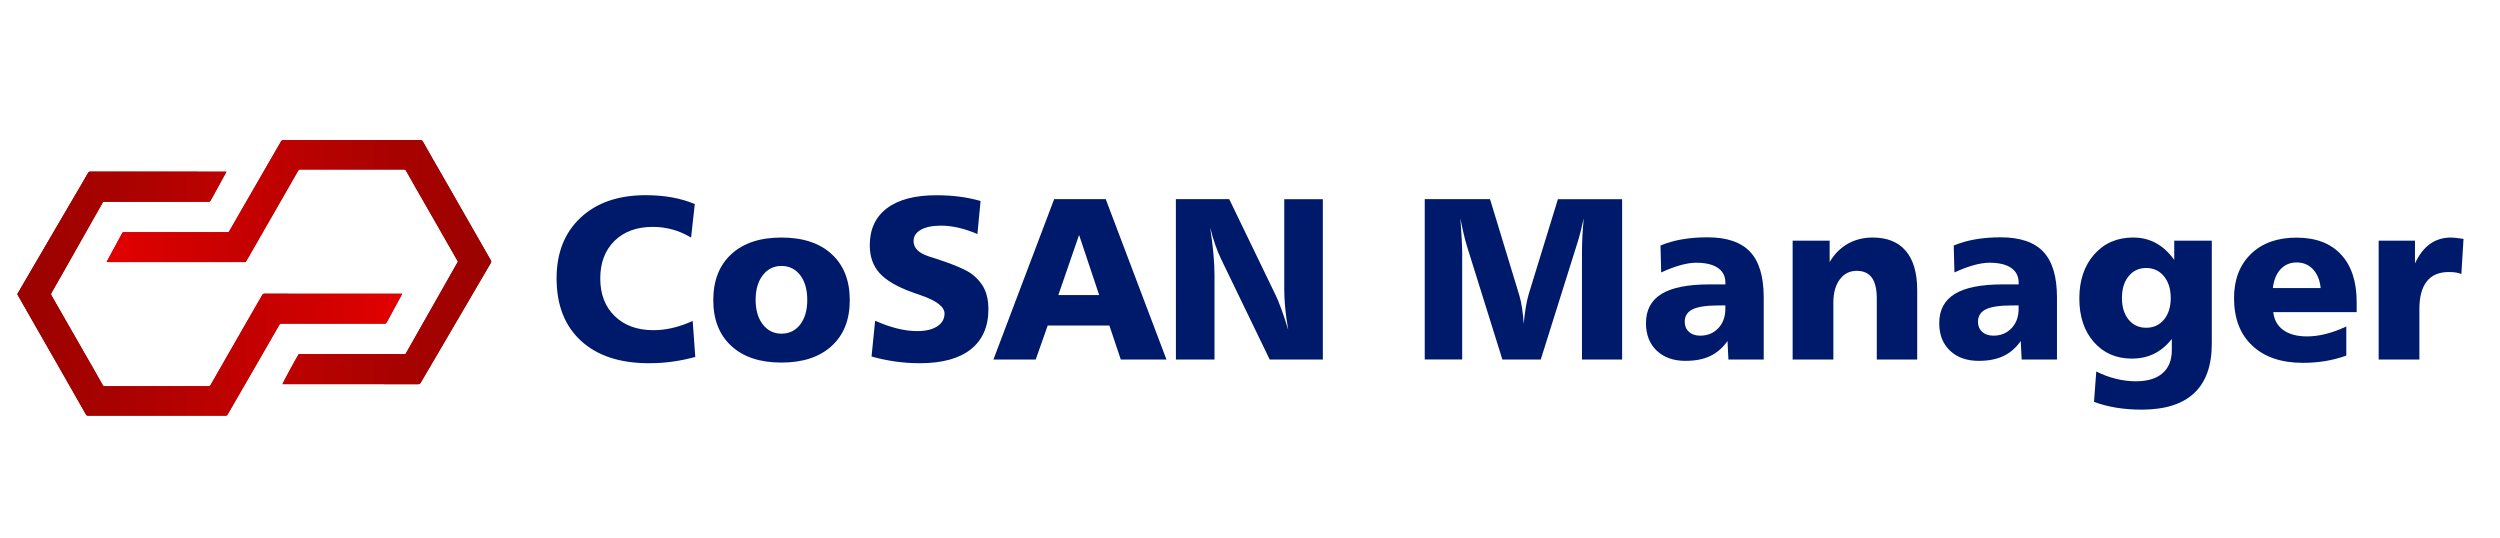
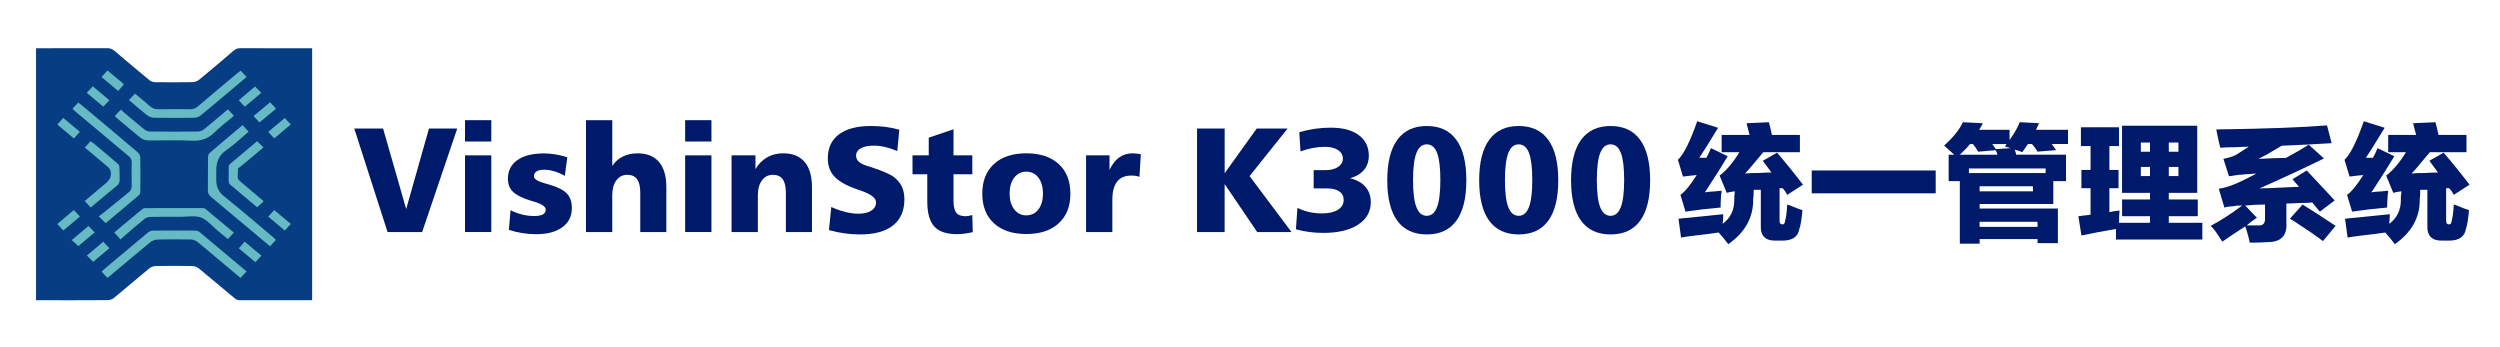
- <svg xmlns="http://www.w3.org/2000/svg" version="1.1" id="研究所小_logo_xA0_影像_1_" x="0px" y="0px" viewBox="0 0 4652.1 1000" style="enable-background:new 0 0 4652.1 1000;" xml:space="preserve">
+ <svg xmlns="http://www.w3.org/2000/svg" version="1.1" id="研究所小_logo_xA0_影像_1_" x="0px" y="0px" viewBox="0 0 7207.9 1000" style="enable-background:new 0 0 7207.9 1000;" xml:space="preserve">
  <style type="text/css">
- 	.st0{fill:#001A6B;}
- 	.st1{fill:url(#SVGID_1_);}
- 	.st2{fill:url(#SVGID_2_);}
- 	.st3{fill:url(#SVGID_3_);}
+ 	.st0{enable-background:new    ;}
+ 	.st1{fill:#001A6B;}
+ 	.st2{fill:#073D83;}
+ 	.st3{fill:#66BAC3;}
</style>
+   <g class="st0">
+     <path class="st1" d="M1021.4,370.6h83.1l66.6,232.2l65.7-232.2h81.5L1217.1,669h-99.7L1021.4,370.6z" />
+     <path class="st1" d="M1340.7,346.5h75.8V408h-75.8V346.5z M1340.7,447.9h75.8V669h-75.8V447.9z" />
+     <path class="st1" d="M1635.7,453.6l-7.3,53.3c-10.1-5.7-20.3-10.1-30.5-13.1c-10.3-3-20.1-4.5-29.5-4.5c-9.2,0-16.4,1.6-21.4,4.9   s-7.6,7.9-7.6,14c0,7.8,10.3,14.6,30.9,20.2c6.4,1.8,11.5,3.3,15.3,4.4c23.5,7,39.9,15.5,49.2,25.6c9.3,10.1,14,23.9,14,41.4   c0,23.4-9.1,41.8-27.3,55.2c-18.2,13.4-43.3,20.2-75.2,20.2c-13.6,0-27-1-40.2-3.1s-26.2-5.2-38.9-9.4l4.8-56.7   c10.6,5.5,21.7,9.6,33.2,12.5s23.1,4.3,34.9,4.3c11.1,0,19.4-1.5,25-4.5s8.4-7.5,8.4-13.5c0-9-11.3-16.8-34-23.5   c-5.6-1.7-10-3-13.2-4c-23.1-7.6-39.2-16-48.3-25.3c-9.1-9.3-13.6-21.5-13.6-36.6c0-23.1,9.1-41,27.3-53.9   c18.2-12.8,43.8-19.2,76.8-19.2c10.8,0,21.8,1,33.2,2.9C1612.8,446.9,1624.2,449.8,1635.7,453.6z" />
+     <path class="st1" d="M1689.5,346.5h75.8v132.1c7.7-11.9,17.8-21,30.3-27.2s26.8-9.3,42.7-9.3c27,0,47.6,8.3,61.7,24.9   s21.2,40.8,21.2,72.8V669H1846V555.4c0-17.4-3.1-30.3-9.2-38.7c-6.2-8.5-15.5-12.7-28.1-12.7c-13.2,0-23.7,5.3-31.6,16   c-7.9,10.6-11.9,24.9-11.9,42.8V669h-75.8L1689.5,346.5L1689.5,346.5z" />
+     <path class="st1" d="M1975.4,346.5h75.8V408h-75.8L1975.4,346.5L1975.4,346.5z M1975.4,447.9h75.8V669h-75.8L1975.4,447.9   L1975.4,447.9z" />
+     <path class="st1" d="M2341,539.7V669h-75.2V555.4c0-17.4-3.1-30.3-9.2-38.7c-6.2-8.5-15.5-12.7-28.1-12.7c-13.2,0-23.7,5.3-31.6,16   c-7.9,10.6-11.9,24.9-11.9,42.8V669h-75.8V447.9h68.9v39.7c8.7-14.8,19.9-26.1,33.6-33.9c13.7-7.8,29.2-11.7,46.4-11.7   c27,0,47.6,8.3,61.7,24.9C2333.9,483.5,2341,507.8,2341,539.7z" />
+     <path class="st1" d="M2592.9,374l-5.9,61.5c-12.2-5.2-23.9-9.1-35.1-11.7c-11.2-2.6-22-3.9-32.5-3.9c-16.1,0-28.7,2.6-37.7,7.7   s-13.5,12.1-13.5,21.1c0,6.3,2.3,11.8,6.9,16.5c4.6,4.7,11.5,8.6,20.8,11.7c3.1,1,7.5,2.4,13.2,4.2c34.2,11.1,56.8,20.8,68,29.2   c10.5,8.1,18.2,17.4,23.1,27.8c4.9,10.4,7.3,22.6,7.3,36.6c0,32.9-10.9,58-32.8,75.3c-21.8,17.3-53.5,25.9-94.9,25.9   c-15,0-30-1-45-3.1s-30-5.2-44.8-9.4l6.7-66.6c14,6.3,27.6,11.1,40.8,14.4c13.2,3.3,25.7,4.9,37.5,4.9c15.7,0,28.1-2.9,37.2-8.8   c9.1-5.9,13.6-13.9,13.6-23.9c0-12.5-14.6-23.7-43.7-33.8c-7-2.4-12.4-4.3-16.2-5.7c-28.4-10.2-48.7-22.1-60.9-35.6   c-12.2-13.5-18.3-30.8-18.3-51.8c0-30,10.7-53,32.1-69.1c21.4-16.1,52.1-24.1,92.2-24.1c14.7,0,28.8,0.9,42.4,2.6   C2567.2,367.7,2580.3,370.4,2592.9,374z" />
+     <path class="st1" d="M2749.1,372.7v75.2h54.2v54.6h-54.2v76.2c0,16.4,2.7,27.9,8,34.6c5.3,6.7,14.4,10.1,27.3,10.1   c1.8,0,4.1-0.2,6.9-0.7c2.8-0.5,6.8-1.4,12-2.6l1.3,49.3c-8.1,1.8-16,3.2-23.6,4.2s-15.1,1.5-22.4,1.5c-30,0-51.6-7.4-65-22.2   s-20.1-38.8-20.1-72.1v-78.3h-42.6v-54.6h46.8v-51L2749.1,372.7z" />
+     <path class="st1" d="M2958.9,442c39.9,0,71.1,10.3,93.5,30.9c22.5,20.6,33.7,49.1,33.7,85.7c0,36.3-11.2,64.7-33.7,85.2   c-22.5,20.6-53.6,30.9-93.5,30.9c-39.8,0-70.8-10.3-93.2-30.9c-22.4-20.6-33.6-49-33.6-85.2c0-36.5,11.2-65.1,33.6-85.7   C2888.1,452.3,2919.1,442,2958.9,442z M2958.9,494.9c-14.3,0-25.9,5.8-34.7,17.3c-8.9,11.5-13.3,26.8-13.3,45.9   c0,18.8,4.4,33.9,13.3,45.5c8.9,11.5,20.5,17.3,34.7,17.3c14.6,0,26.2-5.7,35-17.1c8.7-11.4,13.1-26.6,13.1-45.7   c0-19.2-4.4-34.5-13.1-46C2985.1,500.7,2973.5,494.9,2958.9,494.9z" />
+     <path class="st1" d="M3289.2,444.6l-4,65.3c-3.1-1.3-6.5-2.2-10.3-2.8c-3.8-0.6-8.2-0.9-13.2-0.9c-18.1,0-31.7,5.8-40.8,17.4   c-9.2,11.6-13.8,28.7-13.8,51.2V669h-75.8V447.9h67.6v42.2c7.7-16.4,17.1-28.5,28.1-36.3c11.1-7.8,24.1-11.8,39.3-11.8   c3.9,0,11.1,0.8,21.4,2.3L3289.2,444.6z" />
+     <path class="st1" d="M3451.3,370.6h79.6v128.9l92.4-128.9h89l-109.6,137.1L3723.6,669h-98.9l-93.9-138.4V669h-79.6L3451.3,370.6   L3451.3,370.6z" />
+     <path class="st1" d="M3892.6,513.8c19.6,5,34.4,13.4,44.5,25.2s15.1,26.4,15.1,43.9c0,27.3-12.2,48.9-36.6,64.8   c-24.4,15.9-57.9,23.8-100.5,23.8c-13.2,0-26.3-0.8-39.4-2.5c-13.1-1.7-26.2-4.3-39.4-7.8l4.4-61.9c10.8,5.3,22,9.3,33.8,12   s24,4,36.7,4c19.6,0,35-3.5,46.1-10.4s16.7-16.3,16.7-28.2c0-10.9-4.2-19.2-12.7-25c-8.5-5.7-20.8-8.6-36.8-8.6h-37v-52.5h34   c15,0,27.1-3.1,36.3-9.2c9.2-6.2,13.9-14.1,13.9-23.9c0-10.4-4.7-18.7-14.1-24.9c-9.4-6.2-22-9.3-37.8-9.3   c-11.5,0-23.1,1.1-34.9,3.4c-11.8,2.2-23.5,5.5-35.3,9.9l-3.6-55.4c14.7-4.3,29.6-7.6,44.6-9.8c15-2.2,30.4-3.3,46.1-3.3   c34.7,0,61.7,7.1,80.9,21.4s28.9,34.1,28.9,59.4c0,16.2-4.6,29.9-13.8,40.8C3923.8,500.6,3910.4,508.7,3892.6,513.8z" />
+     <path class="st1" d="M4113.7,363.3c37.4,0,65.7,13.2,85,39.6s29,65.3,29,116.8s-9.6,90.4-28.8,116.7   c-19.2,26.3-47.6,39.5-85.2,39.5c-37.5,0-65.9-13.2-85.1-39.5c-19.2-26.3-28.9-65.2-28.9-116.7c0-51.4,9.7-90.3,29-116.7   S4076.3,363.3,4113.7,363.3z M4113.7,416.2c-13.6,0-23.6,8.3-30,25s-9.7,42.6-9.7,77.7c0,35.6,3.2,61.7,9.7,78.3   c6.4,16.7,16.4,25,30,25c13.3,0,23.1-8.4,29.5-25.1c6.4-16.7,9.6-42.8,9.6-78.2c0-35.3-3.1-61.2-9.4-77.8   C4137,424.5,4127.1,416.2,4113.7,416.2z" />
+     <path class="st1" d="M4378.7,363.3c37.4,0,65.7,13.2,85,39.6s29,65.3,29,116.8s-9.6,90.4-28.8,116.7   c-19.2,26.3-47.6,39.5-85.2,39.5c-37.5,0-65.9-13.2-85.1-39.5s-28.9-65.2-28.9-116.7c0-51.4,9.7-90.3,29-116.7   S4341.3,363.3,4378.7,363.3z M4378.7,416.2c-13.6,0-23.6,8.3-30,25s-9.7,42.6-9.7,77.7c0,35.6,3.2,61.7,9.7,78.3   c6.4,16.7,16.4,25,30,25c13.3,0,23.1-8.4,29.5-25.1c6.4-16.7,9.6-42.8,9.6-78.2c0-35.3-3.1-61.2-9.4-77.8   C4402,424.5,4392.1,416.2,4378.7,416.2z" />
+     <path class="st1" d="M4643.6,363.3c37.4,0,65.7,13.2,85,39.6s29,65.3,29,116.8s-9.6,90.4-28.8,116.7   c-19.2,26.3-47.6,39.5-85.2,39.5c-37.5,0-65.9-13.2-85.1-39.5s-28.9-65.2-28.9-116.7c0-51.4,9.7-90.3,29-116.7   S4606.3,363.3,4643.6,363.3z M4643.6,416.2c-13.6,0-23.6,8.3-30,25s-9.7,42.6-9.7,77.7c0,35.6,3.2,61.7,9.7,78.3   c6.4,16.7,16.4,25,30,25c13.3,0,23.1-8.4,29.5-25.1c6.4-16.7,9.6-42.8,9.6-78.2c0-35.3-3.1-61.2-9.4-77.8   C4666.9,424.5,4657.1,416.2,4643.6,416.2z" />
+   </g>
  <g>
-     <path class="st0" d="M1292.9,379.7l-6.9,62.4c-11.2-6.7-22.7-11.7-34.6-15s-24.1-4.9-36.7-4.9c-29.8,0-53.5,8.7-71.2,26   c-17.6,17.4-26.5,40.7-26.5,69.9c0,29.4,9,52.8,27,70.2s42,26.1,71.9,26.1c11.8,0,23.8-1.4,36-4.3c12.2-2.9,24.6-7.2,37.1-12.9   l4.8,67c-14.3,3.9-28.6,6.9-42.8,8.8c-14.3,2-28.7,2.9-43.3,2.9c-54.2,0-96.4-13.9-126.6-41.7s-45.4-66.5-45.4-116.2   c0-47.5,14.9-85.1,44.7-113c29.8-27.9,70.3-41.8,121.4-41.8c17.1,0,33.3,1.4,48.6,4.1C1265.7,370.1,1279.8,374.2,1292.9,379.7z" />
-     <path class="st0" d="M1454.1,442c39.9,0,71.1,10.3,93.5,30.9c22.5,20.6,33.7,49.1,33.7,85.7c0,36.3-11.2,64.7-33.7,85.2   c-22.5,20.6-53.6,30.9-93.5,30.9c-39.8,0-70.8-10.3-93.2-30.9c-22.4-20.6-33.6-49-33.6-85.2c0-36.5,11.2-65.1,33.6-85.7   C1383.3,452.3,1414.4,442,1454.1,442z M1454.1,494.9c-14.3,0-25.9,5.8-34.7,17.3c-8.9,11.5-13.3,26.8-13.3,45.9   c0,18.8,4.4,33.9,13.3,45.5c8.9,11.5,20.5,17.3,34.7,17.3c14.6,0,26.2-5.7,35-17.1c8.7-11.4,13.1-26.6,13.1-45.7   c0-19.2-4.4-34.5-13.1-46C1480.3,500.7,1468.7,494.9,1454.1,494.9z" />
-     <path class="st0" d="M1824.7,374l-5.9,61.5c-12.2-5.2-23.9-9.1-35.1-11.7s-22-3.9-32.5-3.9c-16.1,0-28.7,2.6-37.7,7.7   s-13.5,12.1-13.5,21.1c0,6.3,2.3,11.8,6.9,16.5s11.5,8.6,20.8,11.7c3.1,1,7.5,2.4,13.2,4.2c34.2,11.1,56.8,20.8,68,29.2   c10.5,8.1,18.2,17.4,23.1,27.8c4.9,10.4,7.3,22.6,7.3,36.6c0,32.9-10.9,58-32.8,75.3c-21.8,17.3-53.5,25.9-94.9,25.9   c-15,0-30-1-45-3.1s-30-5.2-44.8-9.4l6.7-66.6c14,6.3,27.6,11.1,40.8,14.4c13.2,3.3,25.7,4.9,37.5,4.9c15.7,0,28.1-2.9,37.2-8.8   c9.1-5.9,13.6-13.9,13.6-23.9c0-12.5-14.6-23.7-43.7-33.8c-7-2.4-12.4-4.3-16.2-5.7c-28.4-10.2-48.7-22.1-60.9-35.6   c-12.2-13.5-18.3-30.8-18.3-51.8c0-30,10.7-53,32.1-69.1s52.1-24.1,92.2-24.1c14.7,0,28.8,0.9,42.4,2.6   C1799,367.7,1812.1,370.4,1824.7,374z" />
-     <path class="st0" d="M1961.6,370.6h96l113,298.4h-85l-21.2-63.2h-114.8l-22.3,63.2h-78.7L1961.6,370.6z M2008,437.2l-38.6,111.9h76   L2008,437.2z" />
-     <path class="st0" d="M2188.1,370.6h99.3l86.5,178.9c2.9,6,6.4,14.4,10.3,25.1c3.9,10.7,8.3,23.8,13,39.4   c-2.5-14.7-4.4-28.2-5.6-40.5c-1.2-12.3-1.8-23.6-1.8-33.8v-169h71.8V669h-98.9L2273,483.6c-4.2-8.5-8.1-17.8-11.5-27.8   c-3.5-10-6.7-20.9-9.7-32.6c2.8,17.8,4.9,34.1,6.2,49s2,28,2,39.4V669h-71.8L2188.1,370.6L2188.1,370.6z" />
-     <path class="st0" d="M2651.3,370.6h121.4l54.6,179.3c2.1,7.1,3.8,15.2,5.1,24c1.3,8.9,2.3,18.4,3,28.7c1-11.1,2.2-21.2,3.8-30.5   c1.5-9.3,3.3-17.2,5.2-23.8l54.6-177.6h119.5V669h-74.7V468.7c0-9.5,0.3-19.4,0.8-29.6c0.6-10.2,1.4-21.1,2.5-32.8   c-2,9-4,17.5-6.1,25.7s-4.3,15.9-6.7,23.2L2867.1,669h-71.4L2730,458.8c-2.2-7.3-4.4-15.4-6.5-24.3s-4.1-18.3-5.9-28.2   c1,14.1,1.8,26.8,2.4,38.1c0.6,11.3,0.9,19.8,0.9,25.5v199h-69.7V370.6H2651.3z" />
-     <path class="st0" d="M3282,553.3V669h-65.7l-1.7-34.4c-9,12.7-19.8,22.1-32.4,28c-12.7,6-28,8.9-45.9,8.9   c-22.4,0-40.2-6.4-53.5-19.1c-13.3-12.7-19.9-29.7-19.9-51c0-24.5,9.7-42.7,29-54.5s49.1-17.7,89.2-17.7h29.6v-2.9   c0-12-4.6-21.3-13.9-27.7c-9.2-6.4-22.7-9.7-40.3-9.7c-8.7,0-18.5,1.5-29.6,4.6s-23,7.6-35.7,13.4l-1.3-50c12.3-5.2,25.6-9,40-11.5   c14.3-2.5,30.1-3.8,47.3-3.8c36.1,0,62.6,9,79.5,27C3273.6,486.6,3282,514.8,3282,553.3z M3197.8,568.4c-22.3,0-38.3,2.4-48.1,7.2   s-14.7,12.6-14.7,23.2c0,7.7,2.6,13.9,7.9,18.7c5.2,4.8,12.2,7.1,20.9,7.1c13.7,0,24.9-4.6,33.7-13.9c8.7-9.2,13.1-21.3,13.1-36.1   v-6.3L3197.8,568.4L3197.8,568.4z" />
-     <path class="st0" d="M3567.6,539.7V669h-75.2V555.4c0-17.4-3.1-30.3-9.2-38.7c-6.2-8.5-15.5-12.7-28.1-12.7   c-13.2,0-23.7,5.3-31.6,16c-7.9,10.6-11.9,24.9-11.9,42.8V669h-75.8V447.9h68.9v39.7c8.7-14.8,19.9-26.1,33.6-33.9   c13.7-7.8,29.2-11.7,46.4-11.7c27,0,47.6,8.3,61.7,24.9C3560.5,483.5,3567.6,507.8,3567.6,539.7z" />
-     <path class="st0" d="M3827.7,553.3V669H3762l-1.7-34.4c-9,12.7-19.8,22.1-32.4,28c-12.7,6-28,8.9-45.9,8.9   c-22.4,0-40.2-6.4-53.5-19.1c-13.3-12.7-19.9-29.7-19.9-51c0-24.5,9.7-42.7,29-54.5s49.1-17.7,89.2-17.7h29.6v-2.9   c0-12-4.6-21.3-13.9-27.7c-9.2-6.4-22.7-9.7-40.3-9.7c-8.7,0-18.5,1.5-29.6,4.6s-23,7.6-35.7,13.4l-1.3-50c12.3-5.2,25.6-9,40-11.5   s30.1-3.8,47.3-3.8c36.1,0,62.6,9,79.5,27C3819.3,486.6,3827.7,514.8,3827.7,553.3z M3743.5,568.4c-22.3,0-38.3,2.4-48.1,7.2   s-14.7,12.6-14.7,23.2c0,7.7,2.6,13.9,7.9,18.7c5.2,4.8,12.2,7.1,20.9,7.1c13.7,0,24.9-4.6,33.7-13.9s13.1-21.3,13.1-36.1v-6.3   L3743.5,568.4L3743.5,568.4z" />
-     <path class="st0" d="M4045.9,483.6v-35.7h69.9v191.5c0,40.9-10.9,71.6-32.8,92.1c-21.8,20.5-54.5,30.8-97.8,30.8   c-16.4,0-31.9-1.2-46.7-3.6c-14.8-2.4-28.7-6-41.9-10.9l4.2-56.5c12,6,24.3,10.6,36.8,13.6c12.5,3.1,24.8,4.6,36.8,4.6   c21.7,0,38.3-5,49.8-15s17.2-24.4,17.2-43.1v-20.6c-9.8,12.3-20.8,21.5-33,27.5s-26,9-41.4,9c-29.1,0-52.7-10.3-70.7-30.8   s-27-47.6-27-81.1c0-33.9,9.3-61.2,27.8-82.1s42.7-31.3,72.3-31.3c15.7,0,29.8,3.4,42.3,10.3   C4024.5,459.2,4035.8,469.6,4045.9,483.6z M3993.8,498.7c-13.6,0-24.5,5.1-32.8,15.3c-8.3,10.2-12.4,23.7-12.4,40.5   s4.1,30.2,12.4,40.3c8.3,10.1,19.2,15.1,32.8,15.1s24.6-5.1,33-15.2c8.4-10.1,12.6-23.5,12.6-40.2s-4.2-30.1-12.6-40.4   C4018.4,503.9,4007.4,498.7,3993.8,498.7z" />
-     <path class="st0" d="M4385.4,562.3v18.5h-155.2c1.5,14.4,7.8,25.5,18.7,33.4c10.9,7.8,25.6,11.8,44.1,11.8   c11.1,0,22.7-1.5,35.1-4.6c12.3-3.1,25-7.7,38-13.9v54.2c-12.3,4.5-25.2,7.8-38.5,10.1c-13.4,2.2-27.3,3.4-41.9,3.4   c-40.3,0-71.8-10.6-94.5-31.9c-22.7-21.3-34-50.8-34-88.6c0-34.4,10.5-61.8,31.4-82.1c20.9-20.3,49.2-30.4,84.7-30.4   c35.8,0,63.5,10.4,82.9,31.3C4375.6,494.2,4385.4,523.9,4385.4,562.3z M4318.4,536.1c-1.5-14.8-6.3-26.5-14.3-35   s-18.1-12.7-30.4-12.7c-12.2,0-22.2,4.2-30,12.7s-12.6,20.1-14.3,35H4318.4z" />
-     <path class="st0" d="M4584.2,444.6l-4,65.3c-3.1-1.3-6.5-2.2-10.3-2.8c-3.8-0.6-8.2-0.9-13.2-0.9c-18.1,0-31.7,5.8-40.8,17.4   c-9.2,11.6-13.8,28.7-13.8,51.2V669h-75.8V447.9h67.6v42.2c7.7-16.4,17.1-28.5,28.1-36.3c11.1-7.8,24.1-11.8,39.3-11.8   c3.9,0,11.1,0.8,21.4,2.3L4584.2,444.6z" />
+     <path class="st1" d="M4915.3,554.5c4.9-1,15.1-1.9,30.8-2.9c7.8-1,13.7-1.5,17.6-1.5c0,2.9-0.5,6.8-1.5,11.7   c-1,15.6-1.5,27.8-1.5,36.6c-34.2,2.9-67.9,6.8-101.1,11.7l-14.6-48.3c12.7-8.8,28.3-27.8,46.9-57.1c-11.7,1-24.9,2.4-39.6,4.4   l-14.6-48.3c16.6-15.6,35.2-52.7,55.7-111.3l60.1,19c-7.8,12.7-19.5,31.7-35.2,57.1c-8.8,13.7-15.2,23.4-19,29.3   c5.9,0,12.7,0,20.5,0c4.9-8.8,9.3-18.1,13.2-27.8l48.3,23.4c-14.6,24.4-34.7,56.2-60.1,95.2   C4918.2,549.7,4916.3,552.6,4915.3,554.5z M5000.3,576.5c0-1.9,0-5.4,0-10.3c1-6.8,1.5-11.7,1.5-14.6c-8.8,1-16.6,2.4-23.4,4.4   l-20.5-49.8c19.5-14.6,38.6-37.1,57.1-67.4h-51.3V389h80.6c-2.9-11.7-5.9-22.9-8.8-33.7l64.5-2.9c2.9,10.8,5.9,23,8.8,36.6h80.6   v49.8h-105.5c-5.9,6.8-13.7,16.1-23.4,27.8c-12.7,15.6-22.5,26.9-29.3,33.7c7.8-1,20.5-1.5,38.1-1.5c16.6-1,29.3-1.5,38.1-1.5   c-7.8-10.7-16.1-22-24.9-33.7l41-23.4c25.4,29.3,50.3,60.1,74.7,92.3l-45.4,29.3c-1-1.9-2.9-5.4-5.9-10.3c-2.9-3.9-5.4-6.8-7.3-8.8   c-2.9,0-5.9,0-8.8,0v93.8c0,6.8,2.4,10.3,7.3,10.3c4.9,1,7.8-2.4,8.8-10.3c2.9-10.7,4.9-26.4,5.9-46.9c3.9,1,9.3,2.9,16.1,5.9   c11.7,4.9,21,8.3,27.8,10.3c-2,24.4-4.9,42.5-8.8,54.2c-3.9,22.5-20,33.7-48.3,33.7h-19c-30.3,1-44.9-13.2-43.9-42.5v-104   c-7.8,0-14.6,0-20.5,0c0,12.7-0.5,21.5-1.5,26.4c1,52.7-23,96.2-71.8,130.4c-7.8-10.8-17.1-22-27.8-33.7c-5.9,1-16.1,2.4-30.8,4.4   c-36.1,3.9-62,7.3-77.6,10.3l-7.3-54.2c4.9-1,14.1-1.9,27.8-2.9c49.8-4.9,83.5-8.3,101.1-10.3c0,8.8-0.5,18.1-1.5,27.8   C4989,628.8,5000.3,605.8,5000.3,576.5z" />
+     <path class="st1" d="M5223.5,491.5h357.4v65.9h-357.4V491.5z" />
+     <path class="st1" d="M5659.2,352.4l57.1,2.9c0,1-0.5,2.4-1.5,4.4c-2,2.9-4.9,7.8-8.8,14.6h87.9v29.3c14.6-20.5,24.4-37.6,29.3-51.3   l55.7,2.9c-2.9,5.9-5.9,12.2-8.8,19h92.3v41h-46.9c1,1,2.4,2.9,4.4,5.9c2.9,4.9,5.9,8.8,8.8,11.7l-54.2,4.4   c-2-2.9-4.4-6.8-7.3-11.7c-3.9-4.9-6.8-8.3-8.8-10.3h-11.7c-2,2.9-4.9,7.3-8.8,13.2c-2.9,3.9-5.4,7.3-7.3,10.3   c-6.8-2.9-14.2-5.4-22-7.3c1.9,3.9,3.4,8.8,4.4,14.6h143.6v76.2H5920v65.9h-212.4v13.2h225.6V701h-58.6v-11.7h-167v13.2h-57.1   V522.3h-32.2v-76.2h16.1c-2.9-2.9-7.8-7.3-14.6-13.2c-6.8-5.9-11.7-10.3-14.6-13.2C5631.3,396.3,5649.4,373.9,5659.2,352.4z    M5679.7,415.4c-7.8,9.8-17.6,20-29.3,30.8h108.4c-1-5.9-2.9-10.3-5.9-13.2l-49.8,4.4c-3.9-7.8-8.8-15.1-14.6-22L5679.7,415.4   L5679.7,415.4z M5676.7,485.7v13.2h221.2v-13.2H5676.7z M5707.5,537v14.6h153.8V537H5707.5z M5874.5,639.5h-167v14.6h167V639.5z    M5744.1,415.4c2.9,3.9,6.3,8.8,10.3,14.6l42.5-2.9c-5.9-1.9-11.2-3.4-16.1-4.4l4.4-7.3L5744.1,415.4L5744.1,415.4z" />
+     <path class="st1" d="M6118.2,556V362.6H6335V556h-82v19h83.5v48.3H6253v19h96.7v48.3h-249V660c-34.2,5.9-67.4,12.2-99.6,19   l-8.8-55.7c2.9,0,6.8-0.5,11.7-1.5c10.7-1,18.5-1.9,23.4-2.9v-76.2H6001V490h26.4v-68.8h-27.8V367h109.9v54.2h-27.8V490h26.4v52.7   h-26.4v68.8c8.8-1.9,18.5-3.4,29.3-4.4c-1,10.8-1.5,22.5-1.5,35.2h89.4v-19h-80.6V575h80.6v-19H6118.2z M6172.4,411v26.4h26.4V411   H6172.4z M6172.4,481.3v26.4h26.4v-26.4H6172.4z M6280.8,411H6253v26.4h27.8V411z M6280.8,507.7v-26.4H6253v26.4H6280.8z" />
+     <path class="st1" d="M6650.6,491.5c8.8,9.8,23.4,25.4,43.9,46.9c17.6,18.6,29.8,31.7,36.6,39.6l-42.5,32.2   c-2.9-2.9-7.8-8.8-14.6-17.6c-2.9-3.9-5.4-6.8-7.3-8.8c-7.8,1-20.5,1.5-38.1,1.5c-15.6,1-27.8,1.5-36.6,1.5V641   c2.9,38.1-15.2,57.1-54.2,57.1c-13.7,1-30.8,1.5-51.3,1.5c-1-3.9-2.4-10.3-4.4-19c-3.9-13.7-6.8-22.9-8.8-27.8   c-21.5,13.7-43.5,28.3-65.9,43.9c-2-2.9-4.9-7.3-8.8-13.2c-9.8-15.6-18.1-26.4-24.9-32.2c29.3-15.6,59.6-35.2,90.8-58.6   c-5.9,0-10.8,0-14.6,0c-1,0-3.4,0.5-7.3,1.5c-14.6,1-24.4,2.4-29.3,4.4l-16.1-54.2c16.6-2.9,32.7-7.8,48.3-14.6   c1.9-1,5.4-2.4,10.3-4.4c12.7-5.9,29.3-14.1,49.8-24.9c-4.9,0-11.7,0.5-20.5,1.5c-8.8,0-15.6,0.5-20.5,1.5   c-7.8,0-19.5,1.5-35.2,4.4c-1,0-2,0-2.9,0l-16.1-49.8c17.6-3.9,29.8-7.8,36.6-11.7c10.7-6.8,22.9-14.6,36.6-23.4   c-8.8,0-22.5,0.5-41,1.5c-18.6,0-32.2,0.5-41,1.5c-2-6.8-4.4-17.1-7.3-30.8c-2-9.8-3.4-17.1-4.4-22c142.6-1.9,249-5.9,319.3-11.7   l13.2,51.3c-45.9,2.9-93.8,5.4-143.6,7.3c-9.8,5.9-23.9,14.2-42.5,24.9c-11.7,5.9-20,10.3-24.9,13.2c33.2-1.9,59.6-2.9,79.1-2.9   c3.9-1.9,9.3-4.9,16.1-8.8c12.7-6.8,29.3-16.6,49.8-29.3l43.9,39.6c-61.5,30.3-123.6,59.1-186,86.4c14.6,0,39.6-1,74.7-2.9   c17.6-1,30.8-1.5,39.6-1.5c-6.8-7.8-13.2-15.1-19-22L6650.6,491.5z M6530.4,589.7c-18.6,0-37.6,1-57.1,2.9l33.7,35.2   c-10.8,6.8-20.5,14.2-29.3,22c15.6,0,26.8,0,33.7,0c13.7,1,20-6.3,19-22L6530.4,589.7L6530.4,589.7z M6638.8,589.7   c31.2,19.5,63,40.1,95.2,61.5l-36.6,43.9c-17.6-13.7-45.9-33.2-85-58.6c-4.9-2.9-8.3-4.9-10.3-5.9L6638.8,589.7z" />
+     <path class="st1" d="M6837.2,554.5c4.9-1,15.1-1.9,30.8-2.9c7.8-1,13.7-1.5,17.6-1.5c0,2.9-0.5,6.8-1.5,11.7   c-1,15.6-1.5,27.8-1.5,36.6c-34.2,2.9-67.9,6.8-101.1,11.7l-14.6-48.3c12.7-8.8,28.3-27.8,46.9-57.1c-11.7,1-24.9,2.4-39.6,4.4   l-14.6-48.3c16.6-15.6,35.2-52.7,55.7-111.3l60.1,19c-7.8,12.7-19.5,31.7-35.2,57.1c-8.8,13.7-15.2,23.4-19,29.3   c5.9,0,12.7,0,20.5,0c4.9-8.8,9.3-18.1,13.2-27.8l48.3,23.4c-14.6,24.4-34.7,56.2-60.1,95.2   C6840.1,549.7,6838.1,552.6,6837.2,554.5z M6922.1,576.5c0-1.9,0-5.4,0-10.3c1-6.8,1.5-11.7,1.5-14.6c-8.8,1-16.6,2.4-23.4,4.4   l-20.5-49.8c19.5-14.6,38.6-37.1,57.1-67.4h-51.3V389h80.6c-2.9-11.7-5.9-22.9-8.8-33.7l64.5-2.9c2.9,10.8,5.9,23,8.8,36.6h80.6   v49.8h-105.5c-5.9,6.8-13.7,16.1-23.4,27.8c-12.7,15.6-22.5,26.9-29.3,33.7c7.8-1,20.5-1.5,38.1-1.5c16.6-1,29.3-1.5,38.1-1.5   c-7.8-10.7-16.1-22-24.9-33.7l41-23.4c25.4,29.3,50.3,60.1,74.7,92.3l-45.4,29.3c-1-1.9-2.9-5.4-5.9-10.3c-2.9-3.9-5.4-6.8-7.3-8.8   c-2.9,0-5.9,0-8.8,0v93.8c0,6.8,2.4,10.3,7.3,10.3c4.9,1,7.8-2.4,8.8-10.3c2.9-10.7,4.9-26.4,5.9-46.9c3.9,1,9.3,2.9,16.1,5.9   c11.7,4.9,21,8.3,27.8,10.3c-2,24.4-4.9,42.5-8.8,54.2c-3.9,22.5-20,33.7-48.3,33.7h-19c-30.3,1-44.9-13.2-43.9-42.5v-104   c-7.8,0-14.6,0-20.5,0c0,12.7-0.5,21.5-1.5,26.4c1,52.7-23,96.2-71.8,130.4c-7.8-10.8-17.1-22-27.8-33.7c-5.9,1-16.1,2.4-30.8,4.4   c-36.1,3.9-62,7.3-77.6,10.3l-7.3-54.2c4.9-1,14.1-1.9,27.8-2.9c49.8-4.9,83.5-8.3,101.1-10.3c0,8.8-0.5,18.1-1.5,27.8   C6910.9,628.8,6922.1,605.8,6922.1,576.5z" />
  </g>
-   <radialGradient id="SVGID_1_" cx="473.175" cy="595.1" r="360.694" gradientTransform="matrix(1 0 0 1 0 -78)" gradientUnits="userSpaceOnUse">
-     <stop offset="0" style="stop-color:#E20100" />
-     <stop offset="0.251" style="stop-color:#DE0100" />
-     <stop offset="0.479" style="stop-color:#D30100" />
-     <stop offset="0.699" style="stop-color:#C10100" />
-     <stop offset="0.912" style="stop-color:#A70200" />
-     <stop offset="1" style="stop-color:#9A0200" />
-   </radialGradient>
-   <path class="st1" d="M852.1,486.9c-32.5,57.3-65,114.6-97.5,172c-66.3,0-132.5,0-198.6,0c-4.1,6.1-30,53.9-30.3,55.9  c0.8,0,1.6,0,2.4,0c83.5,0,167,0,250.4,0.1c2.2,0,3.2-0.8,4.3-2.6c8-13.7,16-27.4,24.1-41.1c35.5-60.7,70.9-121.4,106.5-182  c1-1.8,1-3,0-4.7c-26.7-46.6-53.3-93.2-80-139.9c-9.6-16.8-19.2-33.5-28.8-50.2c-5.9-10.3-11.8-20.5-17.6-30.9  c-1.1-2-2.3-2.8-4.7-2.8c-85,0.1-169.9,0.1-254.9,0c-2.2,0-3.4,0.7-4.5,2.6c-20.8,36.1-41.7,72.2-62.5,108.3  c-6.1,10.6-12.3,21.3-18.4,31.9c-5.1,8.8-10.2,17.6-15.2,26.5c-0.9,1.5-1.8,2.3-3.5,2c-0.6-0.1-1.2,0-1.8,0c-63,0-126.1,0-189.1,0  c-0.7,0-1.4,0.1-2.1,0c-1.3-0.1-2.1,0.3-2.7,1.6c-0.9,1.8-1.9,3.6-2.9,5.3c-8.3,15.3-16.6,30.5-24.8,45.8c-0.5,0.9-1.3,1.7-1,3  c1.1,0,2.1,0,3.2,0c83.8,0,167.7,0,251.5,0c0.6,0,1.2-0.1,1.8,0c1.3,0.2,2.1-0.4,2.7-1.5c2.3-4,4.7-8,7-12.1  C495,422,524.8,370,554.7,317.9c1-1.7,2-2.5,4.1-2.5c64.3,0.1,128.5,0.1,192.8,0c2,0,3.1,0.6,4.1,2.4c6,10.8,12.2,21.5,18.3,32.3  c11,19.2,22,38.4,33,57.5c14.7,25.7,29.4,51.3,44,77C851.3,485.4,851.7,486.1,852.1,486.9z M748.3,546.6c-1.5,0-2.5,0-3.5,0  c-35.6,0-71.3,0-106.9,0c-48.5,0-97.1,0-145.6-0.1c-2.1,0-3.3,0.6-4.3,2.5c-9.2,16.1-18.5,32.1-27.7,48.1  c-22.8,39.7-45.5,79.3-68.2,119c-1,1.8-2.2,2.5-4.3,2.5c-64.3-0.1-128.5-0.1-192.8,0c-1.9,0-3-0.6-3.9-2.2  c-5.5-9.8-11.1-19.6-16.6-29.3c-19.4-33.9-38.8-67.8-58.2-101.6c-6.8-11.8-13.5-23.6-20.3-35.4c-1.1-1.9-1.2-3.3-0.1-5.2  c7.9-13.8,15.7-27.6,23.6-41.4c23.6-41.7,47.2-83.4,70.8-125.1c0.6-1,1.2-1.9,1.8-2.9c1.3,0,2.4,0,3.5,0c64.1,0,128.2,0,192.2,0  c2.1,0,3.3-0.6,4.3-2.5c9.3-17,18.7-34,28-51c0.4-0.7,0.7-1.5,1.3-2.6c-1.2,0-2.1,0-2.9,0c-83.5,0-167,0-250.4-0.1  c-2.1,0-3.1,0.7-4.1,2.4c-5.2,9.1-10.5,18.1-15.7,27.1c-10.6,18-21.2,36-31.7,54c-27.7,47.3-55.4,94.7-83,142.1  c-0.5,0.8-0.9,1.7-1.4,2.5c0.6,1.2,1.2,2.2,1.8,3.3c28.7,50.1,57.4,100.2,86,150.4c13.3,23.3,26.7,46.6,39.9,70  c1,1.8,2.1,2.4,4.1,2.4c85.2-0.1,170.5-0.1,255.7,0c1.9,0,3-0.6,3.9-2.2c15.8-27.4,31.6-54.7,47.4-82.1  c16.3-28.2,32.6-56.4,48.8-84.6c1-1.8,2.1-2.6,4.1-2.3c0.6,0.1,1.2,0,1.8,0c63.2,0,126.4,0,189.6,0c2.3,0,3.4-0.7,4.5-2.7  c9-16.7,18-33.4,27.1-50C747.2,548.7,747.6,547.9,748.3,546.6z" />
-   <linearGradient id="SVGID_2_" gradientUnits="userSpaceOnUse" x1="198.7" y1="565.8" x2="914.05" y2="565.8" gradientTransform="matrix(1 0 0 1 0 -78)">
-     <stop offset="0" style="stop-color:#E20100" />
-     <stop offset="0.2" style="stop-color:#D10100" />
-     <stop offset="0.727" style="stop-color:#A90200" />
-     <stop offset="1" style="stop-color:#9A0200" />
-   </linearGradient>
-   <path class="st2" d="M852.1,486.9c-0.4-0.8-0.8-1.5-1.2-2.2c-14.7-25.7-29.4-51.3-44-77c-11-19.2-22-38.4-33-57.5  c-6.1-10.7-12.3-21.5-18.3-32.3c-1-1.8-2.1-2.4-4.1-2.4c-64.3,0.1-128.5,0.1-192.8,0c-2.1,0-3.1,0.8-4.1,2.5  c-29.8,52-59.7,104.1-89.6,156.1c-2.3,4-4.7,8-7,12.1c-0.6,1.1-1.4,1.7-2.7,1.5c-0.6-0.1-1.2,0-1.8,0c-83.8,0-167.7,0-251.5,0  c-1,0-2.1,0-3.2,0c-0.4-1.3,0.5-2.1,1-3c8.3-15.3,16.6-30.6,24.8-45.8c1-1.8,2-3.5,2.9-5.3c0.6-1.2,1.4-1.7,2.7-1.6  c0.7,0.1,1.4,0,2.1,0c63,0,126.1,0,189.1,0c0.6,0,1.2-0.1,1.8,0c1.7,0.3,2.7-0.5,3.5-2c5-8.9,10.1-17.7,15.2-26.5  c6.1-10.6,12.3-21.3,18.4-31.9c20.8-36.1,41.7-72.2,62.5-108.3c1.1-1.9,2.3-2.6,4.5-2.6c85,0.1,169.9,0.1,254.9,0  c2.4,0,3.6,0.7,4.7,2.8c5.8,10.3,11.7,20.6,17.6,30.9c9.6,16.7,19.3,33.5,28.8,50.2c26.7,46.6,53.3,93.3,80,139.9c1,1.8,1,3,0,4.7  c-35.5,60.6-71,121.3-106.5,182c-8,13.7-16.1,27.4-24.1,41.1c-1,1.8-2.1,2.6-4.3,2.6c-83.5-0.1-167-0.1-250.4-0.1  c-0.8,0-1.6,0-2.4,0c0.3-2,26.3-49.7,30.3-55.9c66.1,0,132.2,0,198.6,0C787.1,601.5,819.6,544.2,852.1,486.9z" />
-   <linearGradient id="SVGID_3_" gradientUnits="userSpaceOnUse" x1="748.3" y1="624.4" x2="32.1" y2="624.4" gradientTransform="matrix(1 0 0 1 0 -78)">
-     <stop offset="0" style="stop-color:#E20100" />
-     <stop offset="0.192" style="stop-color:#D20100" />
-     <stop offset="0.724" style="stop-color:#A90200" />
-     <stop offset="1" style="stop-color:#9A0200" />
-   </linearGradient>
-   <path class="st3" d="M748.3,546.6c-0.7,1.3-1.1,2.1-1.5,3c-9,16.7-18.1,33.3-27.1,50c-1,2-2.2,2.7-4.5,2.7  c-63.2-0.1-126.4,0-189.6,0c-0.6,0-1.2,0.1-1.8,0c-2-0.3-3.1,0.6-4.1,2.3c-16.2,28.2-32.5,56.4-48.8,84.6  c-15.8,27.4-31.6,54.7-47.4,82.1c-1,1.7-2,2.2-3.9,2.2c-85.2,0-170.5,0-255.7,0c-2,0-3.1-0.7-4.1-2.4c-13.3-23.3-26.6-46.6-39.9-70  c-28.7-50.1-57.4-100.2-86-150.4c-0.6-1.1-1.2-2.1-1.8-3.3c0.5-0.9,0.9-1.7,1.4-2.5c27.7-47.4,55.3-94.7,83-142.1  c10.5-18,21.2-36,31.7-54c5.3-9,10.6-18,15.7-27.1c1-1.7,2-2.4,4.1-2.4c83.5,0.1,167,0.1,250.4,0.1c0.9,0,1.7,0,2.9,0  c-0.5,1.1-0.9,1.9-1.3,2.6c-9.3,17-18.7,34-28,51c-1,1.9-2.2,2.5-4.3,2.5c-64.1-0.1-128.2,0-192.2,0c-1.1,0-2.3,0-3.5,0  c-0.6,1-1.2,2-1.8,2.9c-23.6,41.7-47.2,83.4-70.8,125.1c-7.8,13.8-15.6,27.6-23.6,41.4c-1.1,1.9-1.1,3.3,0.1,5.2  c6.8,11.8,13.5,23.6,20.3,35.4c19.4,33.9,38.8,67.8,58.2,101.6c5.6,9.7,11.2,19.5,16.6,29.3c0.9,1.7,2,2.2,3.9,2.2  c64.3,0,128.5,0,192.8,0c2.1,0,3.3-0.7,4.3-2.5c22.7-39.7,45.4-79.4,68.2-119c9.2-16.1,18.5-32.1,27.7-48.1c1.1-1.9,2.2-2.5,4.3-2.5  c48.5,0.1,97.1,0,145.6,0.1c35.6,0,71.3,0,106.9,0C745.8,546.6,746.8,546.6,748.3,546.6z" />
+   <g>
+     <g class="st0">
+       <path class="st2" d="M886.8,139.1c-64.4,0-128.9,0.2-193.3-0.2c-8.4,0-14.5,2.5-20.7,7.8c-32.5,27.9-65.1,55.6-98.2,82.8    c-5.1,4.2-12.9,7.1-19.4,7.3c-36.3,0.7-72.5,0.6-108.8,0.1c-5.2-0.1-11.4-2.3-15.4-5.6c-33.9-28-67.6-56.3-101-84.8    c-6.3-5.3-12.5-7.6-20.8-7.6c-64,0.3-128.1,0.2-192.1,0.2c-4.2,0-8.4,0-13.2,0c0,242.7,0,484.3,0,726.5c5.2,0,9.5,0,13.7,0    c64.4,0,128.9,0.2,193.3-0.3c5.9,0,12.9-2.5,17.4-6.2c34.3-28.2,67.9-57.1,102.1-85.3c4.8-4,12.2-6.7,18.5-6.8    c35.1-0.6,70.2-0.7,105.3,0c6.6,0.1,14.4,3.1,19.5,7.3c34.6,28.3,68.6,57.4,103.1,86c3.5,2.9,8.7,5.2,13.2,5.2    c66.4,0.3,132.7,0.2,199.1,0.1c3.4,0,6.7,0,10.8,0c0-242.5,0-483.8,0-726.5C895.1,139.1,891,139.1,886.8,139.1z" />
+     </g>
+     <path class="st3" d="M421.5,600c-3.6,0-8.2,0.5-10.8,2.6c-27.1,22.2-53.8,44.8-81.2,67.7c2.8,3.4,14,15.1,17.8,20   c18.9-17,48.8-42.8,68.7-58.6c4.6-3.7,11.6-6.1,17.5-6.3c28.9-0.6,57.8-0.4,86.7-0.3c20,0.1,41.8-4.4,59.5,2.1s31.4,24.1,46.8,36.9   c10,8.2,19.9,16.5,30.4,25.2c6.2-6.7,11.3-12.2,17.3-18.7c-27.9-23.4-55-46.1-82.3-68.6c-2.3-1.9-6.5-2-9.8-2.1   C528.7,599.8,475.1,599.8,421.5,600z" />
+     <path class="st3" d="M315.5,289c-16.7-13.9-32.2-26.8-48.1-40.1c-6.2,6.7-11.4,12.3-17.3,18.7c16.1,13.5,31.6,26.5,47.7,39.9   C303.8,301.4,309,295.9,315.5,289z" />
+     <path class="st3" d="M357.4,243c-16.2-13.6-31.3-26.2-47.5-39.9c-6,6.7-11.1,12.3-17.2,19c16.3,13.7,31.8,26.6,48,40.1   C346.8,255.3,351.9,249.4,357.4,243z" />
+     <path class="st3" d="M371.1,450.3c6.3,5.2,8.8,10.6,8.6,18.7c-0.5,22-0.5,44,0,65.9c0.2,8.5-2.2,14.3-8.9,19.8   c-25.7,21-82.2,67.1-86.1,69.3c8.5,8.1,14,13.4,20.1,19.3c32.2-27,64.4-53.8,96.3-81.1c2.6-2.2,3.4-7.6,3.5-11.5   c0.3-32.4,0.5-64.8-0.2-97.1c-0.1-4.9-3.3-11.1-7.1-14.3c-51.7-43.9-103.7-87.4-155.7-131c-7.8-6.5-15.9-12.5-15.9-12.5   s-16.4,16.7-16.6,18.2c2.3,2.1,5,4.8,7.9,7.2C268.3,364.2,319.5,407.4,371.1,450.3z" />
+     <path class="st3" d="M331.2,334.9c2.1,2,4.7,4.7,7.6,7.1c22.1,18.6,44,37.5,66.7,55.5c5.2,4.1,12.9,7.1,19.5,7.2   c42.8,0.6,85.7-1.2,128.4,0.9c26.1,1.3,46.4-5.4,65-23.9c17.1-17,36.7-31.4,56.1-47.7c-6-6.4-11.1-12-17.4-18.8   c-23.5,19.7-45.7,38.8-68.5,57.2c-4.7,3.8-11.5,6.7-17.4,6.8c-46.3,0.6-92.6,0.5-138.9,0c-5.5-0.1-11.9-2.8-16.4-6.3   c-18.1-14.4-35.7-29.5-53.4-44.4c-4.8-4-14-12.4-14-12.4S331.3,333.7,331.2,334.9z" />
+     <path class="st3" d="M698.7,476.1c3.8-3.3,6.6-5.3,9.8-8.1c16.7-14.1,33.4-28.2,51-43c-6.6-6.5-12.2-12-18.2-18   c-26.4,22.2-52.2,43.7-77.7,65.4c-2.1,1.8-4,5.1-4.1,7.7c-0.4,14.6-0.3,29.3-0.1,44c0,2.4,1.3,5.5,3.1,7.1   c26.1,22.2,52.4,44.2,78.9,66.5c6.3-5.8,11.9-11,18.9-17.5c-24-20.2-46.2-38.7-68-57.5c-3.2-2.8-7.2-7-7.1-10.9   c0.4-16.8,0.4-18.4,0.9-25.5C688.1,483.5,694.5,479.7,698.7,476.1z" />
+     <path class="st3" d="M744.1,348.7c5.9,5.8,3.4,4.9,8.5,0.7c14.5-11.9,28.2-23.4,43.1-36c-4.9-5.5-8.8-10.1-13-14.3   c-5-5-3-5-8.6-0.4c-14.2,11.6-28.3,23.4-43,35.8C735.8,339.9,739.8,344.5,744.1,348.7z" />
+     <path class="st3" d="M306.8,527c-5.9,5.5-12.5,10.3-18.7,15.5c-14.4,12.1-28.7,24.3-43.8,37c6.1,6.6,11.2,12.2,17.3,18.7   c17.6-14.7,33.9-28.3,50.1-42c39.3-33.1,33.2-18.1,32.8-71c-0.1-11.2-3.3-11.5-6.8-14.6c-22.4-19.5-45.3-38.4-68.1-57.5   c-2.5-2.1-5.4-3.9-8.5-6c-5.8,6.3-10.9,11.9-16.6,18.3c22.7,19.1,44.4,37.6,66.4,55.7c6.3,5.1,8.3,10.8,8.8,18.7   C320.4,511.7,315.3,519.1,306.8,527z" />
+     <path class="st3" d="M705.6,307.8c16.1-13.5,31.6-26.6,47.6-40c-6.4-6.6-11.8-12.3-17.8-18.5c-15.8,13.4-31,26.2-47,39.7   C694.6,295.7,699.7,301.3,705.6,307.8z" />
+     <path class="st3" d="M443.3,339.5c38.9,0.6,77.9,0.6,116.8,0c6.3-0.1,13.7-2.8,18.5-6.7c37.5-30.8,74.6-62.3,111.8-93.5   c6.7-5.6,13.3-11.3,20.6-17.5c-6.3-6.6-11.5-12.1-17.2-18.1c-3.2,2.5-6,4.4-8.6,6.6c-38.4,32.2-77,64.2-115.1,96.8   c-6.7,5.7-13.4,7.9-21.9,7.8c-30.5-0.3-60.9-0.5-91.4,0.1c-10,0.2-17.6-2.6-25-9.2c-13.7-12.2-28-23.7-42.6-36   c-6.2,6.7-11.4,12.2-17.4,18.7c18.1,15.3,35.1,30.3,53,44.3C429.8,336.5,437,339.4,443.3,339.5z" />
+     <path class="st3" d="M255.2,651.5c-16.2,13.6-31.6,26.5-48.6,40.8c7.1,6.3,12.7,11.3,19.3,17.2c15.5-13,30.8-25.9,46.9-39.4   C266.4,663.3,261.2,657.8,255.2,651.5z" />
+     <path class="st3" d="M773.2,380.3c6.3,6.6,11.7,12.3,17.6,18.6c16.3-13.7,31.7-26.7,47.6-40.1c-6.3-6.7-11.6-12.2-17.5-18.5   C805,353.6,789.5,366.6,773.2,380.3z" />
+     <path class="st3" d="M773.3,624.5c16.1,13.5,31.6,26.5,47.7,40c6-6.5,11.4-12.3,17.4-18.8c-16.2-13.6-31.5-26.4-47.7-40   C784.4,612.6,779.2,618.2,773.3,624.5z" />
+     <path class="st3" d="M562.6,664.8c-40.5-0.2-81-0.3-121.5,0.1c-4.9,0.1-10.6,2.3-14.4,5.4C384.8,705,343.2,740,301.6,775   c-2.8,2.4-5.4,5.1-8.6,8.1c6,6.5,11.2,12.1,16.6,18c3.2-2.4,5.6-4.1,8-6.1c38.4-32.2,76.6-64.7,115.4-96.4c5.7-4.6,14.2-7.8,21.5-8   c32-0.9,64-0.7,96-0.1c6.3,0.1,13.5,2.9,18.5,6.8c18.5,14.5,36.2,30,54.2,45.1c23.3,19.5,46.5,39,70.2,58.8   c6-6.4,11.3-11.9,17.6-18.6c-46.4-38.9-91.5-76.9-136.9-114.6C571.4,665.8,566.5,664.9,562.6,664.8z" />
+     <path class="st3" d="M297.8,696.9c-16.3,13.7-31.8,26.8-47.3,39.8c6.6,6.6,12.2,12.1,18.2,18.1c15.5-13,30.7-25.8,46.6-39.2   C309.2,709.1,304,703.6,297.8,696.9z" />
+     <path class="st3" d="M688.6,715.9c16.4,13.8,31.6,26.5,47.5,39.9c6.1-6.4,11.3-12,17.5-18.6c-16.7-14-31.9-26.8-48.1-40.4   C699.6,703.4,694.4,709.3,688.6,715.9z" />
+     <path class="st3" d="M212.9,605.6c-16.6,14-31.8,26.9-47.6,40.2c6.4,6.9,11.5,12.4,17.3,18.7c15.9-13.4,31.2-26.2,47.8-40.1   C223.9,617.5,218.6,611.7,212.9,605.6z" />
+     <path class="st3" d="M230.2,380.1c-16.4-13.8-31.8-26.8-47.8-40.2c-6.2,6.9-11.2,12.5-17.1,19.2c16.4,13.8,31.9,26.7,47.8,40.1   C219.4,392.2,224.4,386.5,230.2,380.1z" />
+     <path class="st3" d="M795.6,691.7c-5.6,6.1-10.8,11.7-16.8,18.2c-7.9-6.4-15.3-12.3-22.6-18.5C706.8,650,657.6,608.5,608,567.3   c-6.2-5.2-8.8-10.6-8.7-18.7c0.4-31.3,0-62.5,0.4-93.8c0.1-4.6,1.2-10.7,4.3-13.4c31.2-26.9,62.9-53.3,95.4-80.6   c5.8,6.3,11.1,12.1,17.3,18.9c-21.8,18.3-41.4,37.6-63.8,52.9c-22.9,15.7-29.4,34-29.4,61.8c0,8.1,0,16.2,0,24.2   c0,21.3,6.9,35,23.6,48.3c47.6,38,93.7,77.9,140.4,117.1C790,686.3,792.4,688.8,795.6,691.7z" />
+   </g>
</svg>
